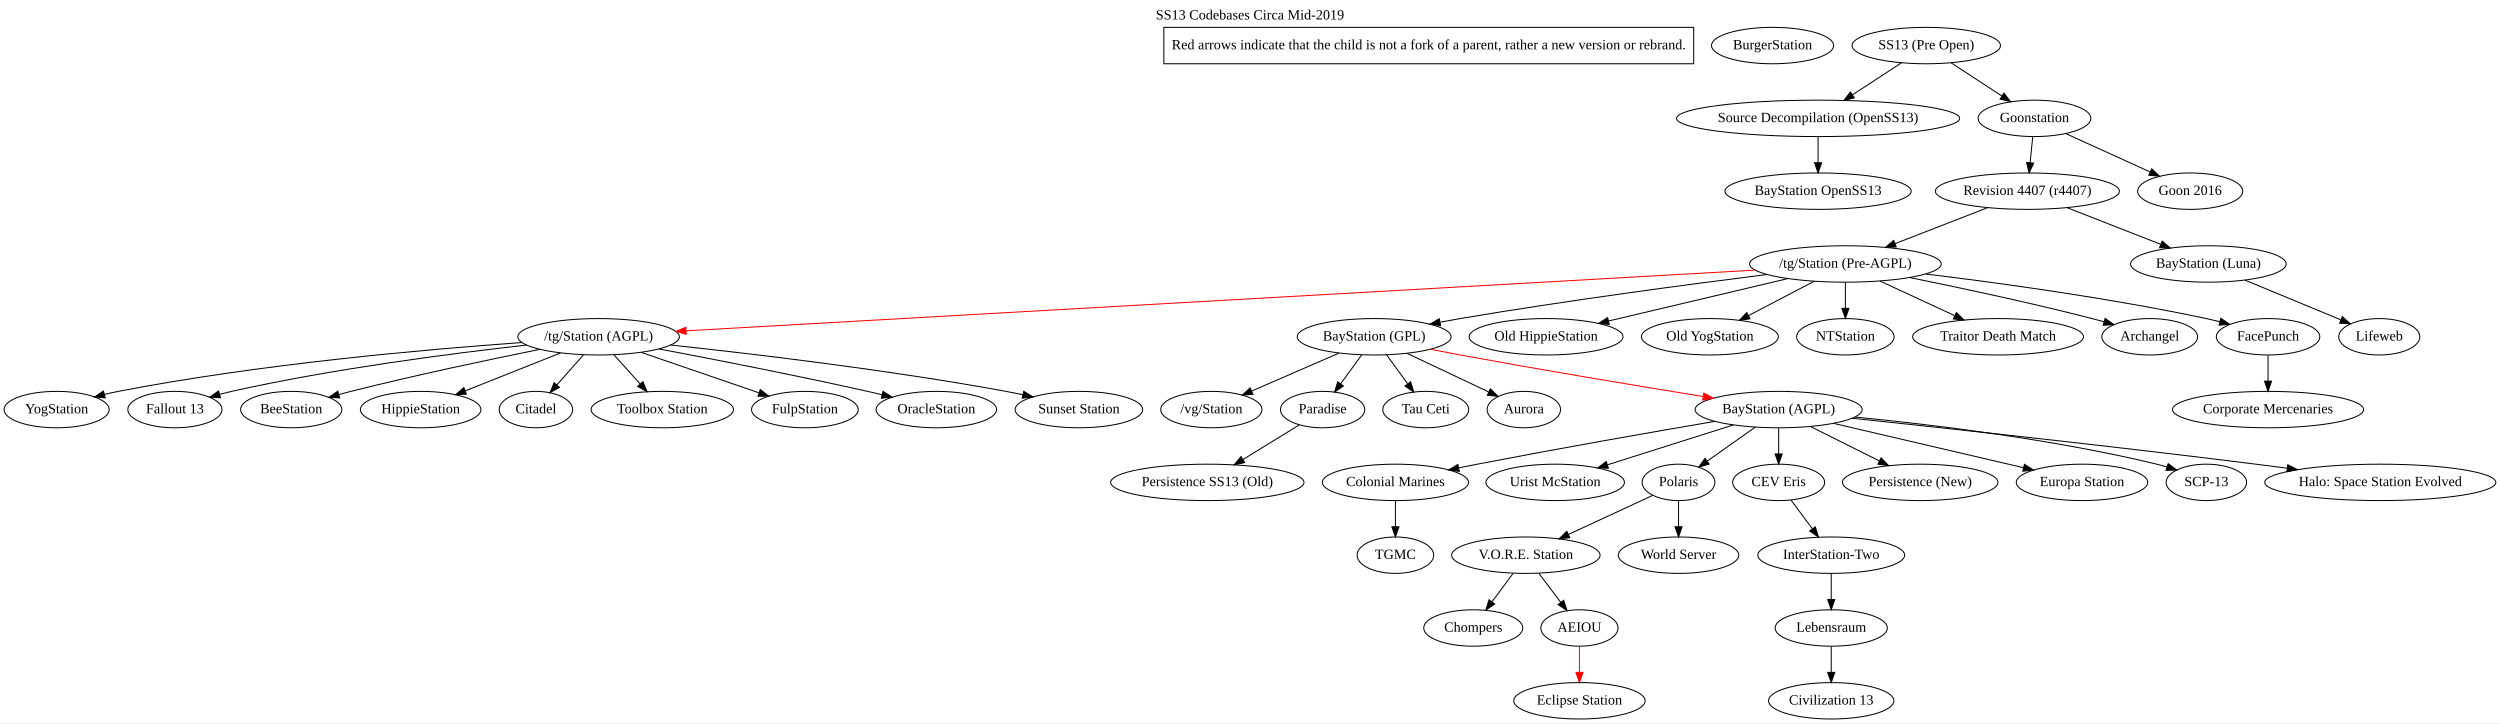
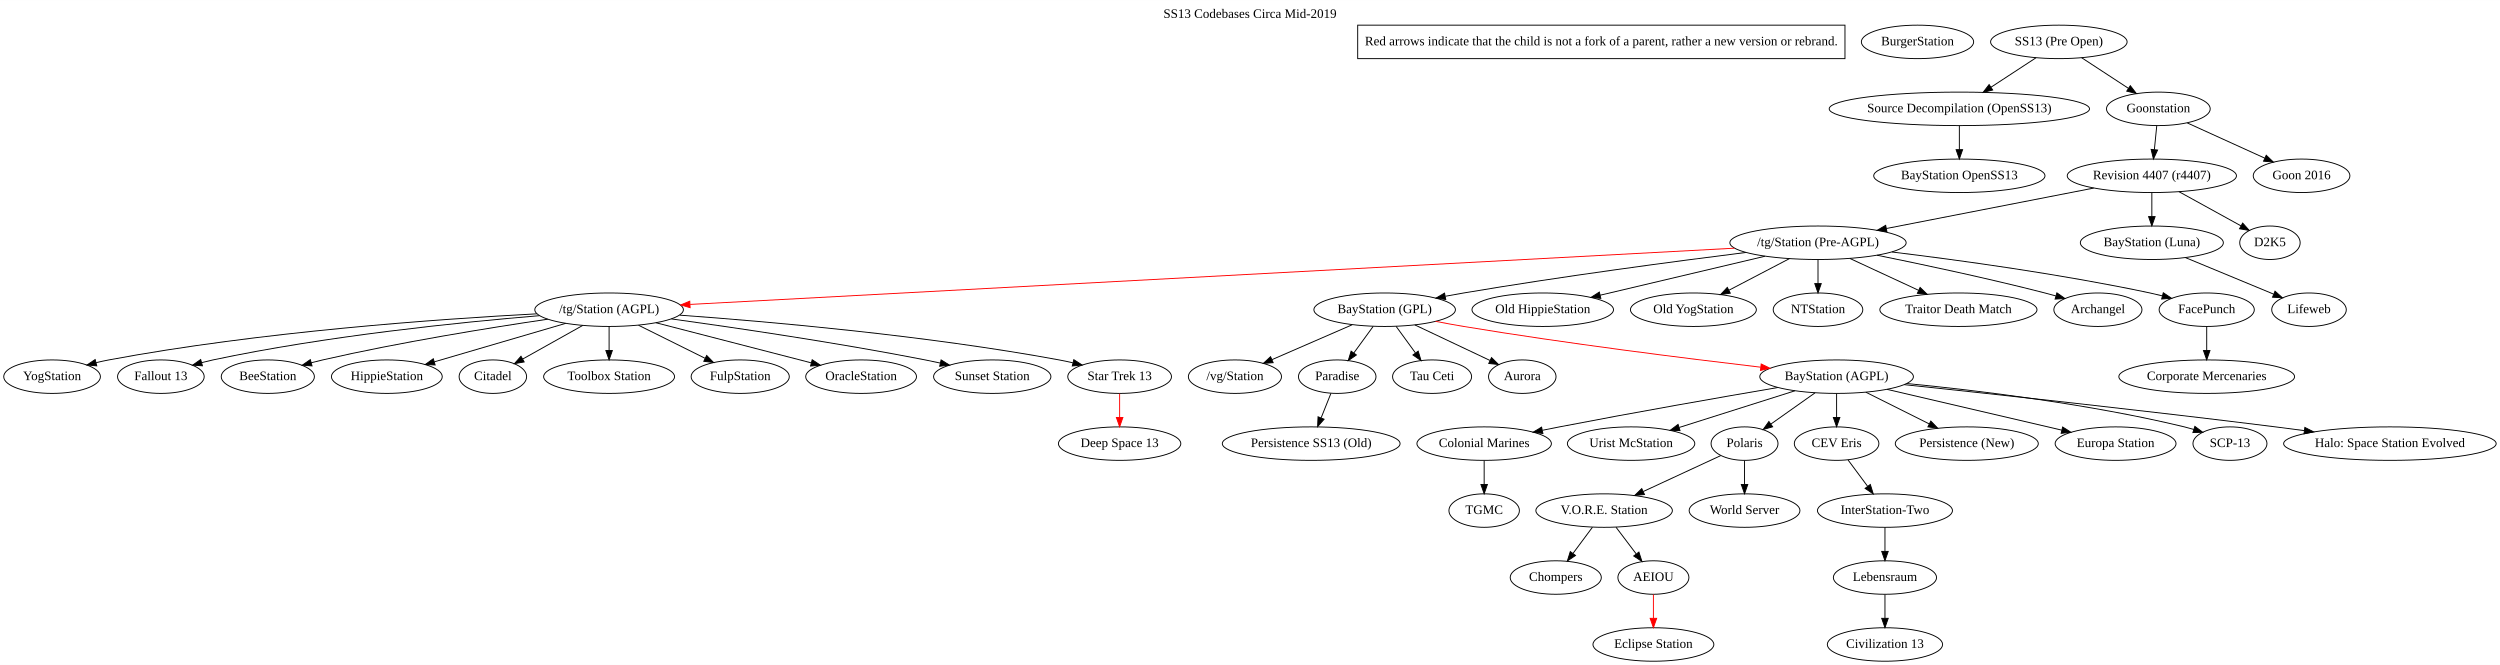
- <svg xmlns="http://www.w3.org/2000/svg" width="2472pt" height="715pt" viewBox="0.00 0.00 2472.39 715.00">
+ <svg xmlns="http://www.w3.org/2000/svg" width="2688pt" height="715pt" viewBox="0.00 0.00 2688.39 715.00">
  <g id="graph0" class="graph" transform="scale(1 1) rotate(0) translate(4 711)">
-     <polygon fill="white" stroke="none" points="-4,4 -4,-711 2468.39,-711 2468.39,4 -4,4" />
-     <text text-anchor="middle" x="1232.19" y="-691.8" font-family="Times New Roman,serif" font-size="14.00">SS13 Codebases Circa Mid-2019</text>
+     <polygon fill="white" stroke="none" points="-4,4 -4,-711 2684.39,-711 2684.39,4 -4,4" />
+     <text text-anchor="middle" x="1340.19" y="-691.8" font-family="Times New Roman,serif" font-size="14.00">SS13 Codebases Circa Mid-2019</text>
    <g id="node1" class="node">
-       <polygon fill="none" stroke="black" points="1671,-684 1147,-684 1147,-648 1671,-648 1671,-684" />
-       <text text-anchor="middle" x="1409" y="-662.3" font-family="Times New Roman,serif" font-size="14.00">Red arrows indicate that the child is not a fork of a parent, rather a new version or rebrand.</text>
+       <polygon fill="none" stroke="black" points="1980,-684 1456,-684 1456,-648 1980,-648 1980,-684" />
+       <text text-anchor="middle" x="1718" y="-662.3" font-family="Times New Roman,serif" font-size="14.00">Red arrows indicate that the child is not a fork of a parent, rather a new version or rebrand.</text>
    </g>
    <g id="node2" class="node">
-       <ellipse fill="none" stroke="black" cx="1749" cy="-666" rx="60.389" ry="18" />
-       <text text-anchor="middle" x="1749" y="-662.3" font-family="Times New Roman,serif" font-size="14.00">BurgerStation</text>
+       <ellipse fill="none" stroke="black" cx="2058" cy="-666" rx="60.389" ry="18" />
+       <text text-anchor="middle" x="2058" y="-662.3" font-family="Times New Roman,serif" font-size="14.00">BurgerStation</text>
    </g>
    <g id="node3" class="node">
-       <ellipse fill="none" stroke="black" cx="1901" cy="-666" rx="73.387" ry="18" />
-       <text text-anchor="middle" x="1901" y="-662.3" font-family="Times New Roman,serif" font-size="14.00">SS13 (Pre Open)</text>
+       <ellipse fill="none" stroke="black" cx="2210" cy="-666" rx="73.387" ry="18" />
+       <text text-anchor="middle" x="2210" y="-662.3" font-family="Times New Roman,serif" font-size="14.00">SS13 (Pre Open)</text>
    </g>
    <g id="node4" class="node">
-       <ellipse fill="none" stroke="black" cx="1794" cy="-594" rx="139.976" ry="18" />
-       <text text-anchor="middle" x="1794" y="-590.3" font-family="Times New Roman,serif" font-size="14.00">Source Decompilation (OpenSS13)</text>
+       <ellipse fill="none" stroke="black" cx="2103" cy="-594" rx="139.976" ry="18" />
+       <text text-anchor="middle" x="2103" y="-590.3" font-family="Times New Roman,serif" font-size="14.00">Source Decompilation (OpenSS13)</text>
    </g>
    <g id="edge1" class="edge">
-       <path fill="none" stroke="black" d="M1876.45,-648.941C1862.08,-639.541 1843.72,-627.533 1827.98,-617.234" />
-       <polygon fill="black" stroke="black" points="1829.83,-614.261 1819.55,-611.715 1826,-620.119 1829.83,-614.261" />
+       <path fill="none" stroke="black" d="M2185.45,-648.941C2171.08,-639.541 2152.72,-627.533 2136.98,-617.234" />
+       <polygon fill="black" stroke="black" points="2138.83,-614.261 2128.55,-611.715 2135,-620.119 2138.83,-614.261" />
    </g>
    <g id="node5" class="node">
-       <ellipse fill="none" stroke="black" cx="2008" cy="-594" rx="55.79" ry="18" />
-       <text text-anchor="middle" x="2008" y="-590.3" font-family="Times New Roman,serif" font-size="14.00">Goonstation</text>
+       <ellipse fill="none" stroke="black" cx="2317" cy="-594" rx="55.79" ry="18" />
+       <text text-anchor="middle" x="2317" y="-590.3" font-family="Times New Roman,serif" font-size="14.00">Goonstation</text>
    </g>
    <g id="edge2" class="edge">
-       <path fill="none" stroke="black" d="M1925.54,-648.941C1940.43,-639.2 1959.6,-626.659 1975.71,-616.121" />
-       <polygon fill="black" stroke="black" points="1977.85,-618.907 1984.3,-610.503 1974.01,-613.049 1977.85,-618.907" />
+       <path fill="none" stroke="black" d="M2234.54,-648.941C2249.43,-639.2 2268.6,-626.659 2284.71,-616.121" />
+       <polygon fill="black" stroke="black" points="2286.85,-618.907 2293.3,-610.503 2283.01,-613.049 2286.85,-618.907" />
    </g>
    <g id="node6" class="node">
-       <ellipse fill="none" stroke="black" cx="1794" cy="-522" rx="92.084" ry="18" />
-       <text text-anchor="middle" x="1794" y="-518.3" font-family="Times New Roman,serif" font-size="14.00">BayStation OpenSS13</text>
+       <ellipse fill="none" stroke="black" cx="2103" cy="-522" rx="92.084" ry="18" />
+       <text text-anchor="middle" x="2103" y="-518.3" font-family="Times New Roman,serif" font-size="14.00">BayStation OpenSS13</text>
    </g>
    <g id="edge3" class="edge">
-       <path fill="none" stroke="black" d="M1794,-575.697C1794,-567.983 1794,-558.712 1794,-550.112" />
-       <polygon fill="black" stroke="black" points="1797.5,-550.104 1794,-540.104 1790.5,-550.104 1797.5,-550.104" />
+       <path fill="none" stroke="black" d="M2103,-575.697C2103,-567.983 2103,-558.712 2103,-550.112" />
+       <polygon fill="black" stroke="black" points="2106.5,-550.104 2103,-540.104 2099.5,-550.104 2106.5,-550.104" />
    </g>
    <g id="node7" class="node">
-       <ellipse fill="none" stroke="black" cx="2001" cy="-522" rx="90.984" ry="18" />
-       <text text-anchor="middle" x="2001" y="-518.3" font-family="Times New Roman,serif" font-size="14.00">Revision 4407 (r4407)</text>
+       <ellipse fill="none" stroke="black" cx="2310" cy="-522" rx="90.984" ry="18" />
+       <text text-anchor="middle" x="2310" y="-518.3" font-family="Times New Roman,serif" font-size="14.00">Revision 4407 (r4407)</text>
    </g>
    <g id="edge4" class="edge">
-       <path fill="none" stroke="black" d="M2006.27,-575.697C2005.49,-567.983 2004.57,-558.712 2003.71,-550.112" />
-       <polygon fill="black" stroke="black" points="2007.18,-549.706 2002.71,-540.104 2000.22,-550.403 2007.18,-549.706" />
+       <path fill="none" stroke="black" d="M2315.27,-575.697C2314.49,-567.983 2313.57,-558.712 2312.71,-550.112" />
+       <polygon fill="black" stroke="black" points="2316.18,-549.706 2311.71,-540.104 2309.22,-550.403 2316.18,-549.706" />
    </g>
    <g id="node8" class="node">
-       <ellipse fill="none" stroke="black" cx="2162" cy="-522" rx="51.991" ry="18" />
-       <text text-anchor="middle" x="2162" y="-518.3" font-family="Times New Roman,serif" font-size="14.00">Goon 2016</text>
+       <ellipse fill="none" stroke="black" cx="2471" cy="-522" rx="51.991" ry="18" />
+       <text text-anchor="middle" x="2471" y="-518.3" font-family="Times New Roman,serif" font-size="14.00">Goon 2016</text>
    </g>
    <g id="edge5" class="edge">
-       <path fill="none" stroke="black" d="M2039.16,-578.834C2063.19,-567.911 2096.59,-552.732 2122.49,-540.957" />
-       <polygon fill="black" stroke="black" points="2124.01,-544.111 2131.66,-536.787 2121.11,-537.738 2124.01,-544.111" />
+       <path fill="none" stroke="black" d="M2348.16,-578.834C2372.19,-567.911 2405.59,-552.732 2431.49,-540.957" />
+       <polygon fill="black" stroke="black" points="2433.01,-544.111 2440.66,-536.787 2430.11,-537.738 2433.01,-544.111" />
    </g>
    <g id="node9" class="node">
-       <ellipse fill="none" stroke="black" cx="1821" cy="-450" rx="94.783" ry="18" />
-       <text text-anchor="middle" x="1821" y="-446.3" font-family="Times New Roman,serif" font-size="14.00">/tg/Station (Pre-AGPL)</text>
+       <ellipse fill="none" stroke="black" cx="1951" cy="-450" rx="94.783" ry="18" />
+       <text text-anchor="middle" x="1951" y="-446.3" font-family="Times New Roman,serif" font-size="14.00">/tg/Station (Pre-AGPL)</text>
    </g>
    <g id="edge6" class="edge">
-       <path fill="none" stroke="black" d="M1961.49,-505.638C1934.62,-495.189 1898.87,-481.286 1870.16,-470.12" />
-       <polygon fill="black" stroke="black" points="1871.3,-466.809 1860.72,-466.447 1868.77,-473.333 1871.3,-466.809" />
+       <path fill="none" stroke="black" d="M2247.46,-508.807C2185.36,-496.698 2090.18,-478.138 2024.5,-465.331" />
+       <polygon fill="black" stroke="black" points="2025.11,-461.885 2014.62,-463.406 2023.77,-468.755 2025.11,-461.885" />
    </g>
    <g id="node10" class="node">
-       <ellipse fill="none" stroke="black" cx="2180" cy="-450" rx="76.887" ry="18" />
-       <text text-anchor="middle" x="2180" y="-446.3" font-family="Times New Roman,serif" font-size="14.00">BayStation (Luna)</text>
+       <ellipse fill="none" stroke="black" cx="2310" cy="-450" rx="76.887" ry="18" />
+       <text text-anchor="middle" x="2310" y="-446.3" font-family="Times New Roman,serif" font-size="14.00">BayStation (Luna)</text>
    </g>
    <g id="edge7" class="edge">
-       <path fill="none" stroke="black" d="M2040.28,-505.638C2067.55,-494.972 2104.03,-480.707 2132.87,-469.428" />
-       <polygon fill="black" stroke="black" points="2134.3,-472.628 2142.34,-465.727 2131.75,-466.109 2134.3,-472.628" />
+       <path fill="none" stroke="black" d="M2310,-503.697C2310,-495.983 2310,-486.712 2310,-478.112" />
+       <polygon fill="black" stroke="black" points="2313.5,-478.104 2310,-468.104 2306.5,-478.104 2313.5,-478.104" />
+     </g>
+     <g id="node11" class="node">
+       <ellipse fill="none" stroke="black" cx="2437" cy="-450" rx="32.494" ry="18" />
+       <text text-anchor="middle" x="2437" y="-446.3" font-family="Times New Roman,serif" font-size="14.00">D2K5</text>
+     </g>
+     <g id="edge8" class="edge">
+       <path fill="none" stroke="black" d="M2339.13,-504.941C2359.07,-493.95 2385.48,-479.393 2405.84,-468.171" />
+       <polygon fill="black" stroke="black" points="2407.66,-471.167 2414.72,-463.275 2404.28,-465.037 2407.66,-471.167" />
+     </g>
+     <g id="node13" class="node">
+       <ellipse fill="none" stroke="black" cx="650.995" cy="-378" rx="79.886" ry="18" />
+       <text text-anchor="middle" x="650.995" y="-374.3" font-family="Times New Roman,serif" font-size="14.00">/tg/Station (AGPL)</text>
+     </g>
+     <g id="edge10" class="edge">
+       <path fill="none" stroke="red" d="M1861.13,-444.161C1622.29,-431.3 973.93,-396.389 738.184,-383.695" />
+       <polygon fill="red" stroke="red" points="738.12,-380.186 727.946,-383.143 737.743,-387.176 738.12,-380.186" />
+     </g>
+     <g id="node14" class="node">
+       <ellipse fill="none" stroke="black" cx="1485" cy="-378" rx="76.087" ry="18" />
+       <text text-anchor="middle" x="1485" y="-374.3" font-family="Times New Roman,serif" font-size="14.00">BayStation (GPL)</text>
+     </g>
+     <g id="edge11" class="edge">
+       <path fill="none" stroke="black" d="M1873.44,-439.577C1796.31,-429.885 1674.69,-413.735 1570,-396 1563.67,-394.928 1557.09,-393.741 1550.51,-392.507" />
+       <polygon fill="black" stroke="black" points="1550.71,-388.982 1540.23,-390.54 1549.4,-395.857 1550.71,-388.982" />
+     </g>
+     <g id="node15" class="node">
+       <ellipse fill="none" stroke="black" cx="1655" cy="-378" rx="76.087" ry="18" />
+       <text text-anchor="middle" x="1655" y="-374.3" font-family="Times New Roman,serif" font-size="14.00">Old HippieStation</text>
+     </g>
+     <g id="edge12" class="edge">
+       <path fill="none" stroke="black" d="M1893.92,-435.503C1843.1,-423.485 1768.93,-405.944 1716.74,-393.602" />
+       <polygon fill="black" stroke="black" points="1717.47,-390.179 1706.94,-391.283 1715.86,-396.991 1717.47,-390.179" />
+     </g>
+     <g id="node16" class="node">
+       <ellipse fill="none" stroke="black" cx="1817" cy="-378" rx="67.688" ry="18" />
+       <text text-anchor="middle" x="1817" y="-374.3" font-family="Times New Roman,serif" font-size="14.00">Old YogStation</text>
+     </g>
+     <g id="edge13" class="edge">
+       <path fill="none" stroke="black" d="M1920.25,-432.941C1900.96,-422.86 1875.91,-409.779 1855.33,-399.023" />
+       <polygon fill="black" stroke="black" points="1856.7,-395.793 1846.22,-394.264 1853.46,-401.997 1856.7,-395.793" />
+     </g>
+     <g id="node17" class="node">
+       <ellipse fill="none" stroke="black" cx="1951" cy="-378" rx="48.192" ry="18" />
+       <text text-anchor="middle" x="1951" y="-374.3" font-family="Times New Roman,serif" font-size="14.00">NTStation</text>
+     </g>
+     <g id="edge14" class="edge">
+       <path fill="none" stroke="black" d="M1951,-431.697C1951,-423.983 1951,-414.712 1951,-406.112" />
+       <polygon fill="black" stroke="black" points="1954.5,-406.104 1951,-396.104 1947.5,-406.104 1954.5,-406.104" />
+     </g>
+     <g id="node18" class="node">
+       <ellipse fill="none" stroke="black" cx="2102" cy="-378" rx="84.485" ry="18" />
+       <text text-anchor="middle" x="2102" y="-374.3" font-family="Times New Roman,serif" font-size="14.00">Traitor Death Match</text>
+     </g>
+     <g id="edge15" class="edge">
+       <path fill="none" stroke="black" d="M1985.26,-433.116C2007.13,-422.976 2035.67,-409.749 2059.05,-398.91" />
+       <polygon fill="black" stroke="black" points="2060.79,-401.961 2068.39,-394.58 2057.84,-395.611 2060.79,-401.961" />
+     </g>
+     <g id="node19" class="node">
+       <ellipse fill="none" stroke="black" cx="2252" cy="-378" rx="47.392" ry="18" />
+       <text text-anchor="middle" x="2252" y="-374.3" font-family="Times New Roman,serif" font-size="14.00">Archangel</text>
+     </g>
+     <g id="edge16" class="edge">
+       <path fill="none" stroke="black" d="M2014.5,-436.583C2063.93,-426.587 2134.12,-411.665 2195,-396 2198.82,-395.015 2202.78,-393.944 2206.75,-392.836" />
+       <polygon fill="black" stroke="black" points="2207.89,-396.149 2216.54,-390.029 2205.96,-389.42 2207.89,-396.149" />
+     </g>
+     <g id="node20" class="node">
+       <ellipse fill="none" stroke="black" cx="2369" cy="-378" rx="51.191" ry="18" />
+       <text text-anchor="middle" x="2369" y="-374.3" font-family="Times New Roman,serif" font-size="14.00">FacePunch</text>
+     </g>
+     <g id="edge17" class="edge">
+       <path fill="none" stroke="black" d="M2030.55,-440.068C2103.24,-431.227 2213.46,-416.109 2308,-396 2312.35,-395.074 2316.85,-394.017 2321.34,-392.891" />
+       <polygon fill="black" stroke="black" points="2322.31,-396.256 2331.1,-390.346 2320.55,-389.482 2322.31,-396.256" />
    </g>
    <g id="node12" class="node">
-       <ellipse fill="none" stroke="black" cx="587.995" cy="-378" rx="79.886" ry="18" />
-       <text text-anchor="middle" x="587.995" y="-374.3" font-family="Times New Roman,serif" font-size="14.00">/tg/Station (AGPL)</text>
+       <ellipse fill="none" stroke="black" cx="2479" cy="-378" rx="40.094" ry="18" />
+       <text text-anchor="middle" x="2479" y="-374.3" font-family="Times New Roman,serif" font-size="14.00">Lifeweb</text>
    </g>
    <g id="edge9" class="edge">
-       <path fill="none" stroke="red" d="M1731.33,-443.909C1502.65,-430.927 899.888,-396.707 674.593,-383.916" />
-       <polygon fill="red" stroke="red" points="674.658,-380.414 664.476,-383.342 674.261,-387.403 674.658,-380.414" />
-     </g>
-     <g id="node13" class="node">
-       <ellipse fill="none" stroke="black" cx="1355" cy="-378" rx="76.087" ry="18" />
-       <text text-anchor="middle" x="1355" y="-374.3" font-family="Times New Roman,serif" font-size="14.00">BayStation (GPL)</text>
-     </g>
-     <g id="edge10" class="edge">
-       <path fill="none" stroke="black" d="M1743.44,-439.577C1666.31,-429.885 1544.69,-413.735 1440,-396 1433.67,-394.928 1427.09,-393.741 1420.51,-392.507" />
-       <polygon fill="black" stroke="black" points="1420.71,-388.982 1410.23,-390.54 1419.4,-395.857 1420.71,-388.982" />
-     </g>
-     <g id="node14" class="node">
-       <ellipse fill="none" stroke="black" cx="1525" cy="-378" rx="76.087" ry="18" />
-       <text text-anchor="middle" x="1525" y="-374.3" font-family="Times New Roman,serif" font-size="14.00">Old HippieStation</text>
-     </g>
-     <g id="edge11" class="edge">
-       <path fill="none" stroke="black" d="M1763.92,-435.503C1713.1,-423.485 1638.93,-405.944 1586.74,-393.602" />
-       <polygon fill="black" stroke="black" points="1587.47,-390.179 1576.94,-391.283 1585.86,-396.991 1587.47,-390.179" />
-     </g>
-     <g id="node15" class="node">
-       <ellipse fill="none" stroke="black" cx="1687" cy="-378" rx="67.688" ry="18" />
-       <text text-anchor="middle" x="1687" y="-374.3" font-family="Times New Roman,serif" font-size="14.00">Old YogStation</text>
-     </g>
-     <g id="edge12" class="edge">
-       <path fill="none" stroke="black" d="M1790.25,-432.941C1770.96,-422.86 1745.91,-409.779 1725.33,-399.023" />
-       <polygon fill="black" stroke="black" points="1726.7,-395.793 1716.22,-394.264 1723.46,-401.997 1726.7,-395.793" />
-     </g>
-     <g id="node16" class="node">
-       <ellipse fill="none" stroke="black" cx="1821" cy="-378" rx="48.192" ry="18" />
-       <text text-anchor="middle" x="1821" y="-374.3" font-family="Times New Roman,serif" font-size="14.00">NTStation</text>
-     </g>
-     <g id="edge13" class="edge">
-       <path fill="none" stroke="black" d="M1821,-431.697C1821,-423.983 1821,-414.712 1821,-406.112" />
-       <polygon fill="black" stroke="black" points="1824.5,-406.104 1821,-396.104 1817.5,-406.104 1824.5,-406.104" />
-     </g>
-     <g id="node17" class="node">
-       <ellipse fill="none" stroke="black" cx="1972" cy="-378" rx="84.485" ry="18" />
-       <text text-anchor="middle" x="1972" y="-374.3" font-family="Times New Roman,serif" font-size="14.00">Traitor Death Match</text>
-     </g>
-     <g id="edge14" class="edge">
-       <path fill="none" stroke="black" d="M1855.26,-433.116C1877.13,-422.976 1905.67,-409.749 1929.05,-398.91" />
-       <polygon fill="black" stroke="black" points="1930.79,-401.961 1938.39,-394.58 1927.84,-395.611 1930.79,-401.961" />
-     </g>
-     <g id="node18" class="node">
-       <ellipse fill="none" stroke="black" cx="2122" cy="-378" rx="47.392" ry="18" />
-       <text text-anchor="middle" x="2122" y="-374.3" font-family="Times New Roman,serif" font-size="14.00">Archangel</text>
-     </g>
-     <g id="edge15" class="edge">
-       <path fill="none" stroke="black" d="M1884.5,-436.583C1933.93,-426.587 2004.12,-411.665 2065,-396 2068.82,-395.015 2072.78,-393.944 2076.75,-392.836" />
-       <polygon fill="black" stroke="black" points="2077.89,-396.149 2086.54,-390.029 2075.96,-389.42 2077.89,-396.149" />
-     </g>
-     <g id="node19" class="node">
-       <ellipse fill="none" stroke="black" cx="2239" cy="-378" rx="51.191" ry="18" />
-       <text text-anchor="middle" x="2239" y="-374.3" font-family="Times New Roman,serif" font-size="14.00">FacePunch</text>
-     </g>
-     <g id="edge16" class="edge">
-       <path fill="none" stroke="black" d="M1900.55,-440.068C1973.24,-431.227 2083.46,-416.109 2178,-396 2182.35,-395.074 2186.85,-394.017 2191.34,-392.891" />
-       <polygon fill="black" stroke="black" points="2192.31,-396.256 2201.1,-390.346 2190.55,-389.482 2192.31,-396.256" />
-     </g>
-     <g id="node11" class="node">
-       <ellipse fill="none" stroke="black" cx="2349" cy="-378" rx="40.094" ry="18" />
-       <text text-anchor="middle" x="2349" y="-374.3" font-family="Times New Roman,serif" font-size="14.00">Lifeweb</text>
-     </g>
-     <g id="edge8" class="edge">
-       <path fill="none" stroke="black" d="M2216.25,-433.983C2244.1,-422.448 2282.46,-406.557 2310.79,-394.825" />
-       <polygon fill="black" stroke="black" points="2312.46,-397.923 2320.36,-390.862 2309.78,-391.456 2312.46,-397.923" />
-     </g>
-     <g id="node27" class="node">
+       <path fill="none" stroke="black" d="M2346.25,-433.983C2374.1,-422.448 2412.46,-406.557 2440.79,-394.825" />
+       <polygon fill="black" stroke="black" points="2442.46,-397.923 2450.36,-390.862 2439.78,-391.456 2442.46,-397.923" />
+     </g>
+     <g id="node28" class="node">
      <ellipse fill="none" stroke="black" cx="51.995" cy="-306" rx="51.991" ry="18" />
      <text text-anchor="middle" x="51.995" y="-302.3" font-family="Times New Roman,serif" font-size="14.00">YogStation</text>
    </g>
-     <g id="edge24" class="edge">
-       <path fill="none" stroke="black" d="M511.742,-372.281C417.435,-365.577 252.294,-351 112.995,-324 108.565,-323.141 103.987,-322.121 99.423,-321.013" />
-       <polygon fill="black" stroke="black" points="100.072,-317.566 89.516,-318.475 98.335,-324.347 100.072,-317.566" />
-     </g>
-     <g id="node28" class="node">
+     <g id="edge25" class="edge">
+       <path fill="none" stroke="black" d="M573.335,-373.585C468.214,-368.002 275.131,-354.341 112.995,-324 108.56,-323.17 103.978,-322.169 99.412,-321.073" />
+       <polygon fill="black" stroke="black" points="100.056,-317.626 89.501,-318.553 98.33,-324.41 100.056,-317.626" />
+     </g>
+     <g id="node29" class="node">
      <ellipse fill="none" stroke="black" cx="168.995" cy="-306" rx="46.593" ry="18" />
      <text text-anchor="middle" x="168.995" y="-302.3" font-family="Times New Roman,serif" font-size="14.00">Fallout 13</text>
    </g>
-     <g id="edge25" class="edge">
-       <path fill="none" stroke="black" d="M516.815,-369.798C443.208,-361.607 325.222,-346.397 224.995,-324 221.145,-323.14 217.175,-322.149 213.209,-321.088" />
-       <polygon fill="black" stroke="black" points="214.007,-317.676 203.432,-318.338 212.111,-324.415 214.007,-317.676" />
-     </g>
-     <g id="node29" class="node">
+     <g id="edge26" class="edge">
+       <path fill="none" stroke="black" d="M576.091,-371.579C490.502,-364.487 346.561,-349.816 224.995,-324 221.082,-323.169 217.048,-322.191 213.022,-321.132" />
+       <polygon fill="black" stroke="black" points="213.681,-317.682 203.108,-318.367 211.8,-324.425 213.681,-317.682" />
+     </g>
+     <g id="node30" class="node">
      <ellipse fill="none" stroke="black" cx="283.995" cy="-306" rx="50.091" ry="18" />
      <text text-anchor="middle" x="283.995" y="-302.3" font-family="Times New Roman,serif" font-size="14.00">BeeStation</text>
    </g>
-     <g id="edge26" class="edge">
-       <path fill="none" stroke="black" d="M529.822,-365.567C480.018,-355.505 406.506,-340 342.995,-324 339.151,-323.032 335.179,-321.986 331.197,-320.906" />
-       <polygon fill="black" stroke="black" points="331.918,-317.473 321.346,-318.174 330.047,-324.219 331.918,-317.473" />
-     </g>
-     <g id="node30" class="node">
+     <g id="edge27" class="edge">
+       <path fill="none" stroke="black" d="M585.088,-367.808C522.438,-358.564 425.76,-342.984 342.995,-324 338.963,-323.075 334.797,-322.04 330.631,-320.949" />
+       <polygon fill="black" stroke="black" points="331.539,-317.569 320.971,-318.328 329.706,-324.325 331.539,-317.569" />
+     </g>
+     <g id="node31" class="node">
      <ellipse fill="none" stroke="black" cx="411.995" cy="-306" rx="59.59" ry="18" />
      <text text-anchor="middle" x="411.995" y="-302.3" font-family="Times New Roman,serif" font-size="14.00">HippieStation</text>
    </g>
-     <g id="edge27" class="edge">
-       <path fill="none" stroke="black" d="M550.239,-361.983C522.652,-351.011 485.158,-336.099 456.177,-324.572" />
-       <polygon fill="black" stroke="black" points="457.287,-321.247 446.702,-320.804 454.7,-327.752 457.287,-321.247" />
-     </g>
-     <g id="node31" class="node">
+     <g id="edge28" class="edge">
+       <path fill="none" stroke="black" d="M604.346,-363.337C563.725,-351.44 504.941,-334.223 463.066,-321.958" />
+       <polygon fill="black" stroke="black" points="463.92,-318.561 453.339,-319.109 461.952,-325.279 463.92,-318.561" />
+     </g>
+     <g id="node32" class="node">
      <ellipse fill="none" stroke="black" cx="525.995" cy="-306" rx="36.294" ry="18" />
      <text text-anchor="middle" x="525.995" y="-302.3" font-family="Times New Roman,serif" font-size="14.00">Citadel</text>
    </g>
-     <g id="edge28" class="edge">
-       <path fill="none" stroke="black" d="M572.987,-360.055C565.147,-351.204 555.429,-340.231 546.868,-330.566" />
-       <polygon fill="black" stroke="black" points="549.266,-327.995 540.016,-322.829 544.026,-332.636 549.266,-327.995" />
-     </g>
-     <g id="node32" class="node">
+     <g id="edge29" class="edge">
+       <path fill="none" stroke="black" d="M622.631,-361.116C603.392,-350.342 577.927,-336.082 557.968,-324.905" />
+       <polygon fill="black" stroke="black" points="559.663,-321.842 549.228,-320.01 556.243,-327.95 559.663,-321.842" />
+     </g>
+     <g id="node33" class="node">
      <ellipse fill="none" stroke="black" cx="650.995" cy="-306" rx="70.388" ry="18" />
      <text text-anchor="middle" x="650.995" y="-302.3" font-family="Times New Roman,serif" font-size="14.00">Toolbox Station</text>
    </g>
-     <g id="edge29" class="edge">
-       <path fill="none" stroke="black" d="M603.246,-360.055C610.984,-351.457 620.524,-340.857 629.038,-331.397" />
-       <polygon fill="black" stroke="black" points="631.797,-333.563 635.885,-323.789 626.594,-328.881 631.797,-333.563" />
-     </g>
-     <g id="node33" class="node">
+     <g id="edge30" class="edge">
+       <path fill="none" stroke="black" d="M650.995,-359.697C650.995,-351.983 650.995,-342.712 650.995,-334.112" />
+       <polygon fill="black" stroke="black" points="654.495,-334.104 650.995,-324.104 647.495,-334.104 654.495,-334.104" />
+     </g>
+     <g id="node34" class="node">
      <ellipse fill="none" stroke="black" cx="791.995" cy="-306" rx="52.791" ry="18" />
      <text text-anchor="middle" x="791.995" y="-302.3" font-family="Times New Roman,serif" font-size="14.00">FulpStation</text>
    </g>
-     <g id="edge30" class="edge">
-       <path fill="none" stroke="black" d="M630.264,-362.496C664.148,-350.869 711.611,-334.583 746.356,-322.661" />
-       <polygon fill="black" stroke="black" points="747.925,-325.822 756.248,-319.266 745.653,-319.201 747.925,-325.822" />
-     </g>
-     <g id="node34" class="node">
+     <g id="edge31" class="edge">
+       <path fill="none" stroke="black" d="M682.639,-361.291C703.81,-350.78 731.78,-336.894 754.133,-325.797" />
+       <polygon fill="black" stroke="black" points="755.933,-328.811 763.333,-321.229 752.82,-322.541 755.933,-328.811" />
+     </g>
+     <g id="node35" class="node">
      <ellipse fill="none" stroke="black" cx="921.995" cy="-306" rx="59.59" ry="18" />
      <text text-anchor="middle" x="921.995" y="-302.3" font-family="Times New Roman,serif" font-size="14.00">OracleStation</text>
    </g>
-     <g id="edge31" class="edge">
-       <path fill="none" stroke="black" d="M647.595,-365.978C701.619,-355.785 783.355,-339.858 853.995,-324 858.648,-322.955 863.47,-321.832 868.3,-320.679" />
-       <polygon fill="black" stroke="black" points="869.28,-324.043 878.174,-318.286 867.631,-317.24 869.28,-324.043" />
-     </g>
-     <g id="node35" class="node">
+     <g id="edge32" class="edge">
+       <path fill="none" stroke="black" d="M701.333,-363.998C748.877,-351.717 819.944,-333.36 868.496,-320.819" />
+       <polygon fill="black" stroke="black" points="869.389,-324.203 878.196,-318.314 867.638,-317.426 869.389,-324.203" />
+     </g>
+     <g id="node36" class="node">
      <ellipse fill="none" stroke="black" cx="1063" cy="-306" rx="63.089" ry="18" />
      <text text-anchor="middle" x="1063" y="-302.3" font-family="Times New Roman,serif" font-size="14.00">Sunset Station</text>
    </g>
-     <g id="edge32" class="edge">
-       <path fill="none" stroke="black" d="M659.313,-369.825C740.122,-361.186 875.6,-345.155 990.995,-324 996.364,-323.016 1001.94,-321.89 1007.49,-320.696" />
-       <polygon fill="black" stroke="black" points="1008.43,-324.073 1017.44,-318.491 1006.91,-317.239 1008.43,-324.073" />
+     <g id="edge33" class="edge">
+       <path fill="none" stroke="black" d="M718.034,-368.108C786.803,-358.622 896.75,-342.443 990.995,-324 996.274,-322.967 1001.75,-321.817 1007.22,-320.616" />
+       <polygon fill="black" stroke="black" points="1008.03,-324.022 1017.02,-318.414 1006.49,-317.193 1008.03,-324.022" />
+     </g>
+     <g id="node37" class="node">
+       <ellipse fill="none" stroke="black" cx="1200" cy="-306" rx="55.79" ry="18" />
+       <text text-anchor="middle" x="1200" y="-302.3" font-family="Times New Roman,serif" font-size="14.00">Star Trek 13</text>
+     </g>
+     <g id="edge34" class="edge">
+       <path fill="none" stroke="black" d="M726.947,-372.146C822.68,-365.236 992.017,-350.378 1135,-324 1139.76,-323.12 1144.7,-322.078 1149.61,-320.95" />
+       <polygon fill="black" stroke="black" points="1150.73,-324.281 1159.63,-318.536 1149.09,-317.476 1150.73,-324.281" />
+     </g>
+     <g id="node22" class="node">
+       <ellipse fill="none" stroke="black" cx="1324" cy="-306" rx="50.091" ry="18" />
+       <text text-anchor="middle" x="1324" y="-302.3" font-family="Times New Roman,serif" font-size="14.00">/vg/Station</text>
+     </g>
+     <g id="edge19" class="edge">
+       <path fill="none" stroke="black" d="M1450.06,-361.811C1424.69,-350.781 1390.32,-335.837 1363.87,-324.339" />
+       <polygon fill="black" stroke="black" points="1365.09,-321.05 1354.52,-320.272 1362.3,-327.469 1365.09,-321.05" />
+     </g>
+     <g id="node23" class="node">
+       <ellipse fill="none" stroke="black" cx="1434" cy="-306" rx="41.693" ry="18" />
+       <text text-anchor="middle" x="1434" y="-302.3" font-family="Times New Roman,serif" font-size="14.00">Paradise</text>
+     </g>
+     <g id="edge20" class="edge">
+       <path fill="none" stroke="black" d="M1472.65,-360.055C1466.42,-351.505 1458.75,-340.975 1451.89,-331.556" />
+       <polygon fill="black" stroke="black" points="1454.59,-329.328 1445.88,-323.307 1448.94,-333.45 1454.59,-329.328" />
+     </g>
+     <g id="node24" class="node">
+       <ellipse fill="none" stroke="black" cx="1536" cy="-306" rx="42.494" ry="18" />
+       <text text-anchor="middle" x="1536" y="-302.3" font-family="Times New Roman,serif" font-size="14.00">Tau Ceti</text>
+     </g>
+     <g id="edge21" class="edge">
+       <path fill="none" stroke="black" d="M1497.34,-360.055C1503.57,-351.505 1511.24,-340.975 1518.1,-331.556" />
+       <polygon fill="black" stroke="black" points="1521.05,-333.45 1524.11,-323.307 1515.4,-329.328 1521.05,-333.45" />
+     </g>
+     <g id="node25" class="node">
+       <ellipse fill="none" stroke="black" cx="1633" cy="-306" rx="36.294" ry="18" />
+       <text text-anchor="middle" x="1633" y="-302.3" font-family="Times New Roman,serif" font-size="14.00">Aurora</text>
+     </g>
+     <g id="edge22" class="edge">
+       <path fill="none" stroke="black" d="M1517.47,-361.638C1541.36,-350.34 1573.78,-335.005 1598.2,-323.457" />
+       <polygon fill="black" stroke="black" points="1599.92,-326.516 1607.46,-319.076 1596.93,-320.188 1599.92,-326.516" />
+     </g>
+     <g id="node26" class="node">
+       <ellipse fill="none" stroke="black" cx="1971" cy="-306" rx="82.585" ry="18" />
+       <text text-anchor="middle" x="1971" y="-302.3" font-family="Times New Roman,serif" font-size="14.00">BayStation (AGPL)</text>
+     </g>
+     <g id="edge23" class="edge">
+       <path fill="none" stroke="red" d="M1539.77,-365.494C1549.8,-363.543 1560.2,-361.626 1570,-360 1680.11,-341.732 1808.08,-325.717 1889.28,-316.199" />
+       <polygon fill="red" stroke="red" points="1889.91,-319.65 1899.43,-315.014 1889.1,-312.697 1889.91,-319.65" />
    </g>
    <g id="node21" class="node">
-       <ellipse fill="none" stroke="black" cx="1194" cy="-306" rx="50.091" ry="18" />
-       <text text-anchor="middle" x="1194" y="-302.3" font-family="Times New Roman,serif" font-size="14.00">/vg/Station</text>
+       <ellipse fill="none" stroke="black" cx="2369" cy="-306" rx="94.484" ry="18" />
+       <text text-anchor="middle" x="2369" y="-302.3" font-family="Times New Roman,serif" font-size="14.00">Corporate Mercenaries</text>
    </g>
    <g id="edge18" class="edge">
-       <path fill="none" stroke="black" d="M1320.06,-361.811C1294.69,-350.781 1260.32,-335.837 1233.87,-324.339" />
-       <polygon fill="black" stroke="black" points="1235.09,-321.05 1224.52,-320.272 1232.3,-327.469 1235.09,-321.05" />
-     </g>
-     <g id="node22" class="node">
-       <ellipse fill="none" stroke="black" cx="1304" cy="-306" rx="41.693" ry="18" />
-       <text text-anchor="middle" x="1304" y="-302.3" font-family="Times New Roman,serif" font-size="14.00">Paradise</text>
-     </g>
-     <g id="edge19" class="edge">
-       <path fill="none" stroke="black" d="M1342.65,-360.055C1336.42,-351.505 1328.75,-340.975 1321.89,-331.556" />
-       <polygon fill="black" stroke="black" points="1324.59,-329.328 1315.88,-323.307 1318.94,-333.45 1324.59,-329.328" />
-     </g>
-     <g id="node23" class="node">
-       <ellipse fill="none" stroke="black" cx="1406" cy="-306" rx="42.494" ry="18" />
-       <text text-anchor="middle" x="1406" y="-302.3" font-family="Times New Roman,serif" font-size="14.00">Tau Ceti</text>
-     </g>
-     <g id="edge20" class="edge">
-       <path fill="none" stroke="black" d="M1367.34,-360.055C1373.57,-351.505 1381.24,-340.975 1388.1,-331.556" />
-       <polygon fill="black" stroke="black" points="1391.05,-333.45 1394.11,-323.307 1385.4,-329.328 1391.05,-333.45" />
-     </g>
-     <g id="node24" class="node">
-       <ellipse fill="none" stroke="black" cx="1503" cy="-306" rx="36.294" ry="18" />
-       <text text-anchor="middle" x="1503" y="-302.3" font-family="Times New Roman,serif" font-size="14.00">Aurora</text>
-     </g>
-     <g id="edge21" class="edge">
-       <path fill="none" stroke="black" d="M1387.47,-361.638C1411.36,-350.34 1443.78,-335.005 1468.2,-323.457" />
-       <polygon fill="black" stroke="black" points="1469.92,-326.516 1477.46,-319.076 1466.93,-320.188 1469.92,-326.516" />
-     </g>
-     <g id="node25" class="node">
-       <ellipse fill="none" stroke="black" cx="1755" cy="-306" rx="82.585" ry="18" />
-       <text text-anchor="middle" x="1755" y="-302.3" font-family="Times New Roman,serif" font-size="14.00">BayStation (AGPL)</text>
-     </g>
-     <g id="edge22" class="edge">
-       <path fill="none" stroke="red" d="M1410.73,-365.599C1420.47,-363.678 1430.52,-361.744 1440,-360 1522.05,-344.895 1616.46,-329.239 1680.35,-318.896" />
-       <polygon fill="red" stroke="red" points="1681.03,-322.333 1690.34,-317.283 1679.91,-315.423 1681.03,-322.333" />
-     </g>
-     <g id="node20" class="node">
-       <ellipse fill="none" stroke="black" cx="2239" cy="-306" rx="94.484" ry="18" />
-       <text text-anchor="middle" x="2239" y="-302.3" font-family="Times New Roman,serif" font-size="14.00">Corporate Mercenaries</text>
-     </g>
-     <g id="edge17" class="edge">
-       <path fill="none" stroke="black" d="M2239,-359.697C2239,-351.983 2239,-342.712 2239,-334.112" />
-       <polygon fill="black" stroke="black" points="2242.5,-334.104 2239,-324.104 2235.5,-334.104 2242.5,-334.104" />
-     </g>
-     <g id="node26" class="node">
-       <ellipse fill="none" stroke="black" cx="1190" cy="-234" rx="95.583" ry="18" />
-       <text text-anchor="middle" x="1190" y="-230.3" font-family="Times New Roman,serif" font-size="14.00">Persistence SS13 (Old)</text>
-     </g>
-     <g id="edge23" class="edge">
-       <path fill="none" stroke="black" d="M1280.93,-290.834C1264.94,-281.016 1243.34,-267.757 1225.21,-256.624" />
-       <polygon fill="black" stroke="black" points="1226.98,-253.604 1216.63,-251.354 1223.32,-259.569 1226.98,-253.604" />
-     </g>
-     <g id="node36" class="node">
-       <ellipse fill="none" stroke="black" cx="1376" cy="-234" rx="72.287" ry="18" />
-       <text text-anchor="middle" x="1376" y="-230.3" font-family="Times New Roman,serif" font-size="14.00">Colonial Marines</text>
-     </g>
-     <g id="edge33" class="edge">
-       <path fill="none" stroke="black" d="M1691.81,-294.345C1631.42,-284.023 1537.86,-267.673 1457,-252 1451.12,-250.862 1445.02,-249.644 1438.91,-248.402" />
-       <polygon fill="black" stroke="black" points="1439.17,-244.883 1428.67,-246.301 1437.76,-251.74 1439.17,-244.883" />
-     </g>
-     <g id="node37" class="node">
-       <ellipse fill="none" stroke="black" cx="1534" cy="-234" rx="68.489" ry="18" />
-       <text text-anchor="middle" x="1534" y="-230.3" font-family="Times New Roman,serif" font-size="14.00">Urist McStation</text>
-     </g>
-     <g id="edge34" class="edge">
-       <path fill="none" stroke="black" d="M1710.27,-290.834C1674.27,-279.429 1623.61,-263.383 1585.83,-251.418" />
-       <polygon fill="black" stroke="black" points="1586.62,-247.997 1576.03,-248.314 1584.51,-254.671 1586.62,-247.997" />
+       <path fill="none" stroke="black" d="M2369,-359.697C2369,-351.983 2369,-342.712 2369,-334.112" />
+       <polygon fill="black" stroke="black" points="2372.5,-334.104 2369,-324.104 2365.5,-334.104 2372.5,-334.104" />
+     </g>
+     <g id="node27" class="node">
+       <ellipse fill="none" stroke="black" cx="1406" cy="-234" rx="95.583" ry="18" />
+       <text text-anchor="middle" x="1406" y="-230.3" font-family="Times New Roman,serif" font-size="14.00">Persistence SS13 (Old)</text>
+     </g>
+     <g id="edge24" class="edge">
+       <path fill="none" stroke="black" d="M1427.22,-288.055C1424.07,-280.176 1420.24,-270.617 1416.71,-261.794" />
+       <polygon fill="black" stroke="black" points="1419.87,-260.26 1412.91,-252.275 1413.37,-262.86 1419.87,-260.26" />
+     </g>
+     <g id="node39" class="node">
+       <ellipse fill="none" stroke="black" cx="1592" cy="-234" rx="72.287" ry="18" />
+       <text text-anchor="middle" x="1592" y="-230.3" font-family="Times New Roman,serif" font-size="14.00">Colonial Marines</text>
+     </g>
+     <g id="edge36" class="edge">
+       <path fill="none" stroke="black" d="M1907.81,-294.345C1847.42,-284.023 1753.86,-267.673 1673,-252 1667.12,-250.862 1661.02,-249.644 1654.91,-248.402" />
+       <polygon fill="black" stroke="black" points="1655.17,-244.883 1644.67,-246.301 1653.76,-251.74 1655.17,-244.883" />
+     </g>
+     <g id="node40" class="node">
+       <ellipse fill="none" stroke="black" cx="1750" cy="-234" rx="68.489" ry="18" />
+       <text text-anchor="middle" x="1750" y="-230.3" font-family="Times New Roman,serif" font-size="14.00">Urist McStation</text>
+     </g>
+     <g id="edge37" class="edge">
+       <path fill="none" stroke="black" d="M1926.27,-290.834C1890.27,-279.429 1839.61,-263.383 1801.83,-251.418" />
+       <polygon fill="black" stroke="black" points="1802.62,-247.997 1792.03,-248.314 1800.51,-254.671 1802.62,-247.997" />
+     </g>
+     <g id="node41" class="node">
+       <ellipse fill="none" stroke="black" cx="1872" cy="-234" rx="35.995" ry="18" />
+       <text text-anchor="middle" x="1872" y="-230.3" font-family="Times New Roman,serif" font-size="14.00">Polaris</text>
+     </g>
+     <g id="edge38" class="edge">
+       <path fill="none" stroke="black" d="M1947.78,-288.588C1933.64,-278.589 1915.47,-265.739 1900.46,-255.129" />
+       <polygon fill="black" stroke="black" points="1902.23,-252.094 1892.05,-249.179 1898.19,-257.81 1902.23,-252.094" />
+     </g>
+     <g id="node42" class="node">
+       <ellipse fill="none" stroke="black" cx="1971" cy="-234" rx="45.492" ry="18" />
+       <text text-anchor="middle" x="1971" y="-230.3" font-family="Times New Roman,serif" font-size="14.00">CEV Eris</text>
+     </g>
+     <g id="edge39" class="edge">
+       <path fill="none" stroke="black" d="M1971,-287.697C1971,-279.983 1971,-270.712 1971,-262.112" />
+       <polygon fill="black" stroke="black" points="1974.5,-262.104 1971,-252.104 1967.5,-262.104 1974.5,-262.104" />
+     </g>
+     <g id="node43" class="node">
+       <ellipse fill="none" stroke="black" cx="2111" cy="-234" rx="76.887" ry="18" />
+       <text text-anchor="middle" x="2111" y="-230.3" font-family="Times New Roman,serif" font-size="14.00">Persistence (New)</text>
+     </g>
+     <g id="edge40" class="edge">
+       <path fill="none" stroke="black" d="M2002.41,-289.291C2022.59,-279.203 2048.98,-266.007 2070.69,-255.151" />
+       <polygon fill="black" stroke="black" points="2072.3,-258.26 2079.68,-250.657 2069.17,-251.999 2072.3,-258.26" />
+     </g>
+     <g id="node44" class="node">
+       <ellipse fill="none" stroke="black" cx="2271" cy="-234" rx="64.989" ry="18" />
+       <text text-anchor="middle" x="2271" y="-230.3" font-family="Times New Roman,serif" font-size="14.00">Europa Station</text>
+     </g>
+     <g id="edge41" class="edge">
+       <path fill="none" stroke="black" d="M2025.32,-292.324C2078.41,-279.935 2158.95,-261.144 2213.2,-248.486" />
+       <polygon fill="black" stroke="black" points="2214.07,-251.877 2223.01,-246.196 2212.48,-245.06 2214.07,-251.877" />
+     </g>
+     <g id="node45" class="node">
+       <ellipse fill="none" stroke="black" cx="2394" cy="-234" rx="39.794" ry="18" />
+       <text text-anchor="middle" x="2394" y="-230.3" font-family="Times New Roman,serif" font-size="14.00">SCP-13</text>
+     </g>
+     <g id="edge42" class="edge">
+       <path fill="none" stroke="black" d="M2046.66,-298.604C2122.79,-291.162 2243.17,-276.634 2345,-252 2348.33,-251.192 2351.77,-250.247 2355.19,-249.225" />
+       <polygon fill="black" stroke="black" points="2356.27,-252.555 2364.73,-246.184 2354.14,-245.886 2356.27,-252.555" />
+     </g>
+     <g id="node46" class="node">
+       <ellipse fill="none" stroke="black" cx="2566" cy="-234" rx="114.28" ry="18" />
+       <text text-anchor="middle" x="2566" y="-230.3" font-family="Times New Roman,serif" font-size="14.00">Halo: Space Station Evolved</text>
+     </g>
+     <g id="edge43" class="edge">
+       <path fill="none" stroke="black" d="M2043.84,-297.404C2136.61,-287.594 2301.86,-269.675 2443,-252 2453.05,-250.741 2463.55,-249.372 2474,-247.975" />
+       <polygon fill="black" stroke="black" points="2474.55,-251.433 2483.99,-246.63 2473.61,-244.496 2474.55,-251.433" />
    </g>
    <g id="node38" class="node">
-       <ellipse fill="none" stroke="black" cx="1656" cy="-234" rx="35.995" ry="18" />
-       <text text-anchor="middle" x="1656" y="-230.3" font-family="Times New Roman,serif" font-size="14.00">Polaris</text>
+       <ellipse fill="none" stroke="black" cx="1200" cy="-234" rx="65.789" ry="18" />
+       <text text-anchor="middle" x="1200" y="-230.3" font-family="Times New Roman,serif" font-size="14.00">Deep Space 13</text>
    </g>
    <g id="edge35" class="edge">
-       <path fill="none" stroke="black" d="M1731.78,-288.588C1717.64,-278.589 1699.47,-265.739 1684.46,-255.129" />
-       <polygon fill="black" stroke="black" points="1686.23,-252.094 1676.05,-249.179 1682.19,-257.81 1686.23,-252.094" />
-     </g>
-     <g id="node39" class="node">
-       <ellipse fill="none" stroke="black" cx="1755" cy="-234" rx="45.492" ry="18" />
-       <text text-anchor="middle" x="1755" y="-230.3" font-family="Times New Roman,serif" font-size="14.00">CEV Eris</text>
-     </g>
-     <g id="edge36" class="edge">
-       <path fill="none" stroke="black" d="M1755,-287.697C1755,-279.983 1755,-270.712 1755,-262.112" />
-       <polygon fill="black" stroke="black" points="1758.5,-262.104 1755,-252.104 1751.5,-262.104 1758.5,-262.104" />
-     </g>
-     <g id="node40" class="node">
-       <ellipse fill="none" stroke="black" cx="1895" cy="-234" rx="76.887" ry="18" />
-       <text text-anchor="middle" x="1895" y="-230.3" font-family="Times New Roman,serif" font-size="14.00">Persistence (New)</text>
-     </g>
-     <g id="edge37" class="edge">
-       <path fill="none" stroke="black" d="M1786.41,-289.291C1806.59,-279.203 1832.98,-266.007 1854.69,-255.151" />
-       <polygon fill="black" stroke="black" points="1856.3,-258.26 1863.68,-250.657 1853.17,-251.999 1856.3,-258.26" />
-     </g>
-     <g id="node41" class="node">
-       <ellipse fill="none" stroke="black" cx="2055" cy="-234" rx="64.989" ry="18" />
-       <text text-anchor="middle" x="2055" y="-230.3" font-family="Times New Roman,serif" font-size="14.00">Europa Station</text>
-     </g>
-     <g id="edge38" class="edge">
-       <path fill="none" stroke="black" d="M1809.32,-292.324C1862.41,-279.935 1942.95,-261.144 1997.2,-248.486" />
-       <polygon fill="black" stroke="black" points="1998.07,-251.877 2007.01,-246.196 1996.48,-245.06 1998.07,-251.877" />
-     </g>
-     <g id="node42" class="node">
-       <ellipse fill="none" stroke="black" cx="2178" cy="-234" rx="39.794" ry="18" />
-       <text text-anchor="middle" x="2178" y="-230.3" font-family="Times New Roman,serif" font-size="14.00">SCP-13</text>
-     </g>
-     <g id="edge39" class="edge">
-       <path fill="none" stroke="black" d="M1830.66,-298.604C1906.79,-291.162 2027.17,-276.634 2129,-252 2132.33,-251.192 2135.77,-250.247 2139.19,-249.225" />
-       <polygon fill="black" stroke="black" points="2140.27,-252.555 2148.73,-246.184 2138.14,-245.886 2140.27,-252.555" />
-     </g>
-     <g id="node43" class="node">
-       <ellipse fill="none" stroke="black" cx="2350" cy="-234" rx="114.28" ry="18" />
-       <text text-anchor="middle" x="2350" y="-230.3" font-family="Times New Roman,serif" font-size="14.00">Halo: Space Station Evolved</text>
-     </g>
-     <g id="edge40" class="edge">
-       <path fill="none" stroke="black" d="M1827.84,-297.404C1920.61,-287.594 2085.86,-269.675 2227,-252 2237.05,-250.741 2247.55,-249.372 2258,-247.975" />
-       <polygon fill="black" stroke="black" points="2258.55,-251.433 2267.99,-246.63 2257.61,-244.496 2258.55,-251.433" />
-     </g>
-     <g id="node44" class="node">
-       <ellipse fill="none" stroke="black" cx="1376" cy="-162" rx="37.894" ry="18" />
-       <text text-anchor="middle" x="1376" y="-158.3" font-family="Times New Roman,serif" font-size="14.00">TGMC</text>
-     </g>
-     <g id="edge41" class="edge">
-       <path fill="none" stroke="black" d="M1376,-215.697C1376,-207.983 1376,-198.712 1376,-190.112" />
-       <polygon fill="black" stroke="black" points="1379.5,-190.104 1376,-180.104 1372.5,-190.104 1379.5,-190.104" />
+       <path fill="none" stroke="red" d="M1200,-287.697C1200,-279.983 1200,-270.712 1200,-262.112" />
+       <polygon fill="red" stroke="red" points="1203.5,-262.104 1200,-252.104 1196.5,-262.104 1203.5,-262.104" />
+     </g>
+     <g id="node47" class="node">
+       <ellipse fill="none" stroke="black" cx="1592" cy="-162" rx="37.894" ry="18" />
+       <text text-anchor="middle" x="1592" y="-158.3" font-family="Times New Roman,serif" font-size="14.00">TGMC</text>
+     </g>
+     <g id="edge44" class="edge">
+       <path fill="none" stroke="black" d="M1592,-215.697C1592,-207.983 1592,-198.712 1592,-190.112" />
+       <polygon fill="black" stroke="black" points="1595.5,-190.104 1592,-180.104 1588.5,-190.104 1595.5,-190.104" />
+     </g>
+     <g id="node51" class="node">
+       <ellipse fill="none" stroke="black" cx="1721" cy="-162" rx="73.387" ry="18" />
+       <text text-anchor="middle" x="1721" y="-158.3" font-family="Times New Roman,serif" font-size="14.00">V.O.R.E. Station</text>
+     </g>
+     <g id="edge48" class="edge">
+       <path fill="none" stroke="black" d="M1846.38,-221.125C1823.57,-210.553 1789.78,-194.885 1763.01,-182.479" />
+       <polygon fill="black" stroke="black" points="1764.42,-179.271 1753.87,-178.241 1761.47,-185.622 1764.42,-179.271" />
+     </g>
+     <g id="node54" class="node">
+       <ellipse fill="none" stroke="black" cx="1872" cy="-162" rx="59.59" ry="18" />
+       <text text-anchor="middle" x="1872" y="-158.3" font-family="Times New Roman,serif" font-size="14.00">World Server</text>
+     </g>
+     <g id="edge51" class="edge">
+       <path fill="none" stroke="black" d="M1872,-215.697C1872,-207.983 1872,-198.712 1872,-190.112" />
+       <polygon fill="black" stroke="black" points="1875.5,-190.104 1872,-180.104 1868.5,-190.104 1875.5,-190.104" />
    </g>
    <g id="node48" class="node">
-       <ellipse fill="none" stroke="black" cx="1505" cy="-162" rx="73.387" ry="18" />
-       <text text-anchor="middle" x="1505" y="-158.3" font-family="Times New Roman,serif" font-size="14.00">V.O.R.E. Station</text>
+       <ellipse fill="none" stroke="black" cx="2023" cy="-162" rx="72.588" ry="18" />
+       <text text-anchor="middle" x="2023" y="-158.3" font-family="Times New Roman,serif" font-size="14.00">InterStation-Two</text>
    </g>
    <g id="edge45" class="edge">
-       <path fill="none" stroke="black" d="M1630.38,-221.125C1607.57,-210.553 1573.78,-194.885 1547.01,-182.479" />
-       <polygon fill="black" stroke="black" points="1548.42,-179.271 1537.87,-178.241 1545.47,-185.622 1548.42,-179.271" />
-     </g>
-     <g id="node51" class="node">
-       <ellipse fill="none" stroke="black" cx="1656" cy="-162" rx="59.59" ry="18" />
-       <text text-anchor="middle" x="1656" y="-158.3" font-family="Times New Roman,serif" font-size="14.00">World Server</text>
-     </g>
-     <g id="edge48" class="edge">
-       <path fill="none" stroke="black" d="M1656,-215.697C1656,-207.983 1656,-198.712 1656,-190.112" />
-       <polygon fill="black" stroke="black" points="1659.5,-190.104 1656,-180.104 1652.5,-190.104 1659.5,-190.104" />
-     </g>
-     <g id="node45" class="node">
-       <ellipse fill="none" stroke="black" cx="1807" cy="-162" rx="72.588" ry="18" />
-       <text text-anchor="middle" x="1807" y="-158.3" font-family="Times New Roman,serif" font-size="14.00">InterStation-Two</text>
-     </g>
-     <g id="edge42" class="edge">
-       <path fill="none" stroke="black" d="M1767.32,-216.411C1773.57,-207.992 1781.3,-197.585 1788.27,-188.201" />
-       <polygon fill="black" stroke="black" points="1791.25,-190.071 1794.4,-179.956 1785.63,-185.897 1791.25,-190.071" />
-     </g>
-     <g id="node46" class="node">
-       <ellipse fill="none" stroke="black" cx="1807" cy="-90" rx="55.491" ry="18" />
-       <text text-anchor="middle" x="1807" y="-86.3" font-family="Times New Roman,serif" font-size="14.00">Lebensraum</text>
-     </g>
-     <g id="edge43" class="edge">
-       <path fill="none" stroke="black" d="M1807,-143.697C1807,-135.983 1807,-126.712 1807,-118.112" />
-       <polygon fill="black" stroke="black" points="1810.5,-118.104 1807,-108.104 1803.5,-118.104 1810.5,-118.104" />
-     </g>
-     <g id="node47" class="node">
-       <ellipse fill="none" stroke="black" cx="1807" cy="-18" rx="61.99" ry="18" />
-       <text text-anchor="middle" x="1807" y="-14.3" font-family="Times New Roman,serif" font-size="14.00">Civilization 13</text>
-     </g>
-     <g id="edge44" class="edge">
-       <path fill="none" stroke="black" d="M1807,-71.697C1807,-63.983 1807,-54.712 1807,-46.112" />
-       <polygon fill="black" stroke="black" points="1810.5,-46.104 1807,-36.104 1803.5,-46.104 1810.5,-46.104" />
+       <path fill="none" stroke="black" d="M1983.32,-216.411C1989.57,-207.992 1997.3,-197.585 2004.27,-188.201" />
+       <polygon fill="black" stroke="black" points="2007.25,-190.071 2010.4,-179.956 2001.63,-185.897 2007.25,-190.071" />
    </g>
    <g id="node49" class="node">
-       <ellipse fill="none" stroke="black" cx="1453" cy="-90" rx="48.993" ry="18" />
-       <text text-anchor="middle" x="1453" y="-86.3" font-family="Times New Roman,serif" font-size="14.00">Chompers</text>
+       <ellipse fill="none" stroke="black" cx="2023" cy="-90" rx="55.491" ry="18" />
+       <text text-anchor="middle" x="2023" y="-86.3" font-family="Times New Roman,serif" font-size="14.00">Lebensraum</text>
    </g>
    <g id="edge46" class="edge">
-       <path fill="none" stroke="black" d="M1492.41,-144.055C1486.15,-135.629 1478.46,-125.28 1471.54,-115.966" />
-       <polygon fill="black" stroke="black" points="1474.24,-113.729 1465.47,-107.789 1468.62,-117.904 1474.24,-113.729" />
+       <path fill="none" stroke="black" d="M2023,-143.697C2023,-135.983 2023,-126.712 2023,-118.112" />
+       <polygon fill="black" stroke="black" points="2026.5,-118.104 2023,-108.104 2019.5,-118.104 2026.5,-118.104" />
    </g>
    <g id="node50" class="node">
-       <ellipse fill="none" stroke="black" cx="1558" cy="-90" rx="38.194" ry="18" />
-       <text text-anchor="middle" x="1558" y="-86.3" font-family="Times New Roman,serif" font-size="14.00">AEIOU</text>
+       <ellipse fill="none" stroke="black" cx="2023" cy="-18" rx="61.99" ry="18" />
+       <text text-anchor="middle" x="2023" y="-14.3" font-family="Times New Roman,serif" font-size="14.00">Civilization 13</text>
    </g>
    <g id="edge47" class="edge">
-       <path fill="none" stroke="black" d="M1517.83,-144.055C1524.3,-135.505 1532.27,-124.975 1539.4,-115.556" />
-       <polygon fill="black" stroke="black" points="1542.4,-117.392 1545.65,-107.307 1536.82,-113.167 1542.4,-117.392" />
+       <path fill="none" stroke="black" d="M2023,-71.697C2023,-63.983 2023,-54.712 2023,-46.112" />
+       <polygon fill="black" stroke="black" points="2026.5,-46.104 2023,-36.104 2019.5,-46.104 2026.5,-46.104" />
    </g>
    <g id="node52" class="node">
-       <ellipse fill="none" stroke="black" cx="1558" cy="-18" rx="64.989" ry="18" />
-       <text text-anchor="middle" x="1558" y="-14.3" font-family="Times New Roman,serif" font-size="14.00">Eclipse Station</text>
+       <ellipse fill="none" stroke="black" cx="1669" cy="-90" rx="48.993" ry="18" />
+       <text text-anchor="middle" x="1669" y="-86.3" font-family="Times New Roman,serif" font-size="14.00">Chompers</text>
    </g>
    <g id="edge49" class="edge">
-       <path fill="none" stroke="red" d="M1558,-71.697C1558,-63.983 1558,-54.712 1558,-46.112" />
-       <polygon fill="red" stroke="red" points="1561.5,-46.104 1558,-36.104 1554.5,-46.104 1561.5,-46.104" />
+       <path fill="none" stroke="black" d="M1708.41,-144.055C1702.15,-135.629 1694.46,-125.28 1687.54,-115.966" />
+       <polygon fill="black" stroke="black" points="1690.24,-113.729 1681.47,-107.789 1684.62,-117.904 1690.24,-113.729" />
+     </g>
+     <g id="node53" class="node">
+       <ellipse fill="none" stroke="black" cx="1774" cy="-90" rx="38.194" ry="18" />
+       <text text-anchor="middle" x="1774" y="-86.3" font-family="Times New Roman,serif" font-size="14.00">AEIOU</text>
+     </g>
+     <g id="edge50" class="edge">
+       <path fill="none" stroke="black" d="M1733.83,-144.055C1740.3,-135.505 1748.27,-124.975 1755.4,-115.556" />
+       <polygon fill="black" stroke="black" points="1758.4,-117.392 1761.65,-107.307 1752.82,-113.167 1758.4,-117.392" />
+     </g>
+     <g id="node55" class="node">
+       <ellipse fill="none" stroke="black" cx="1774" cy="-18" rx="64.989" ry="18" />
+       <text text-anchor="middle" x="1774" y="-14.3" font-family="Times New Roman,serif" font-size="14.00">Eclipse Station</text>
+     </g>
+     <g id="edge52" class="edge">
+       <path fill="none" stroke="red" d="M1774,-71.697C1774,-63.983 1774,-54.712 1774,-46.112" />
+       <polygon fill="red" stroke="red" points="1777.5,-46.104 1774,-36.104 1770.5,-46.104 1777.5,-46.104" />
    </g>
  </g>
</svg>
